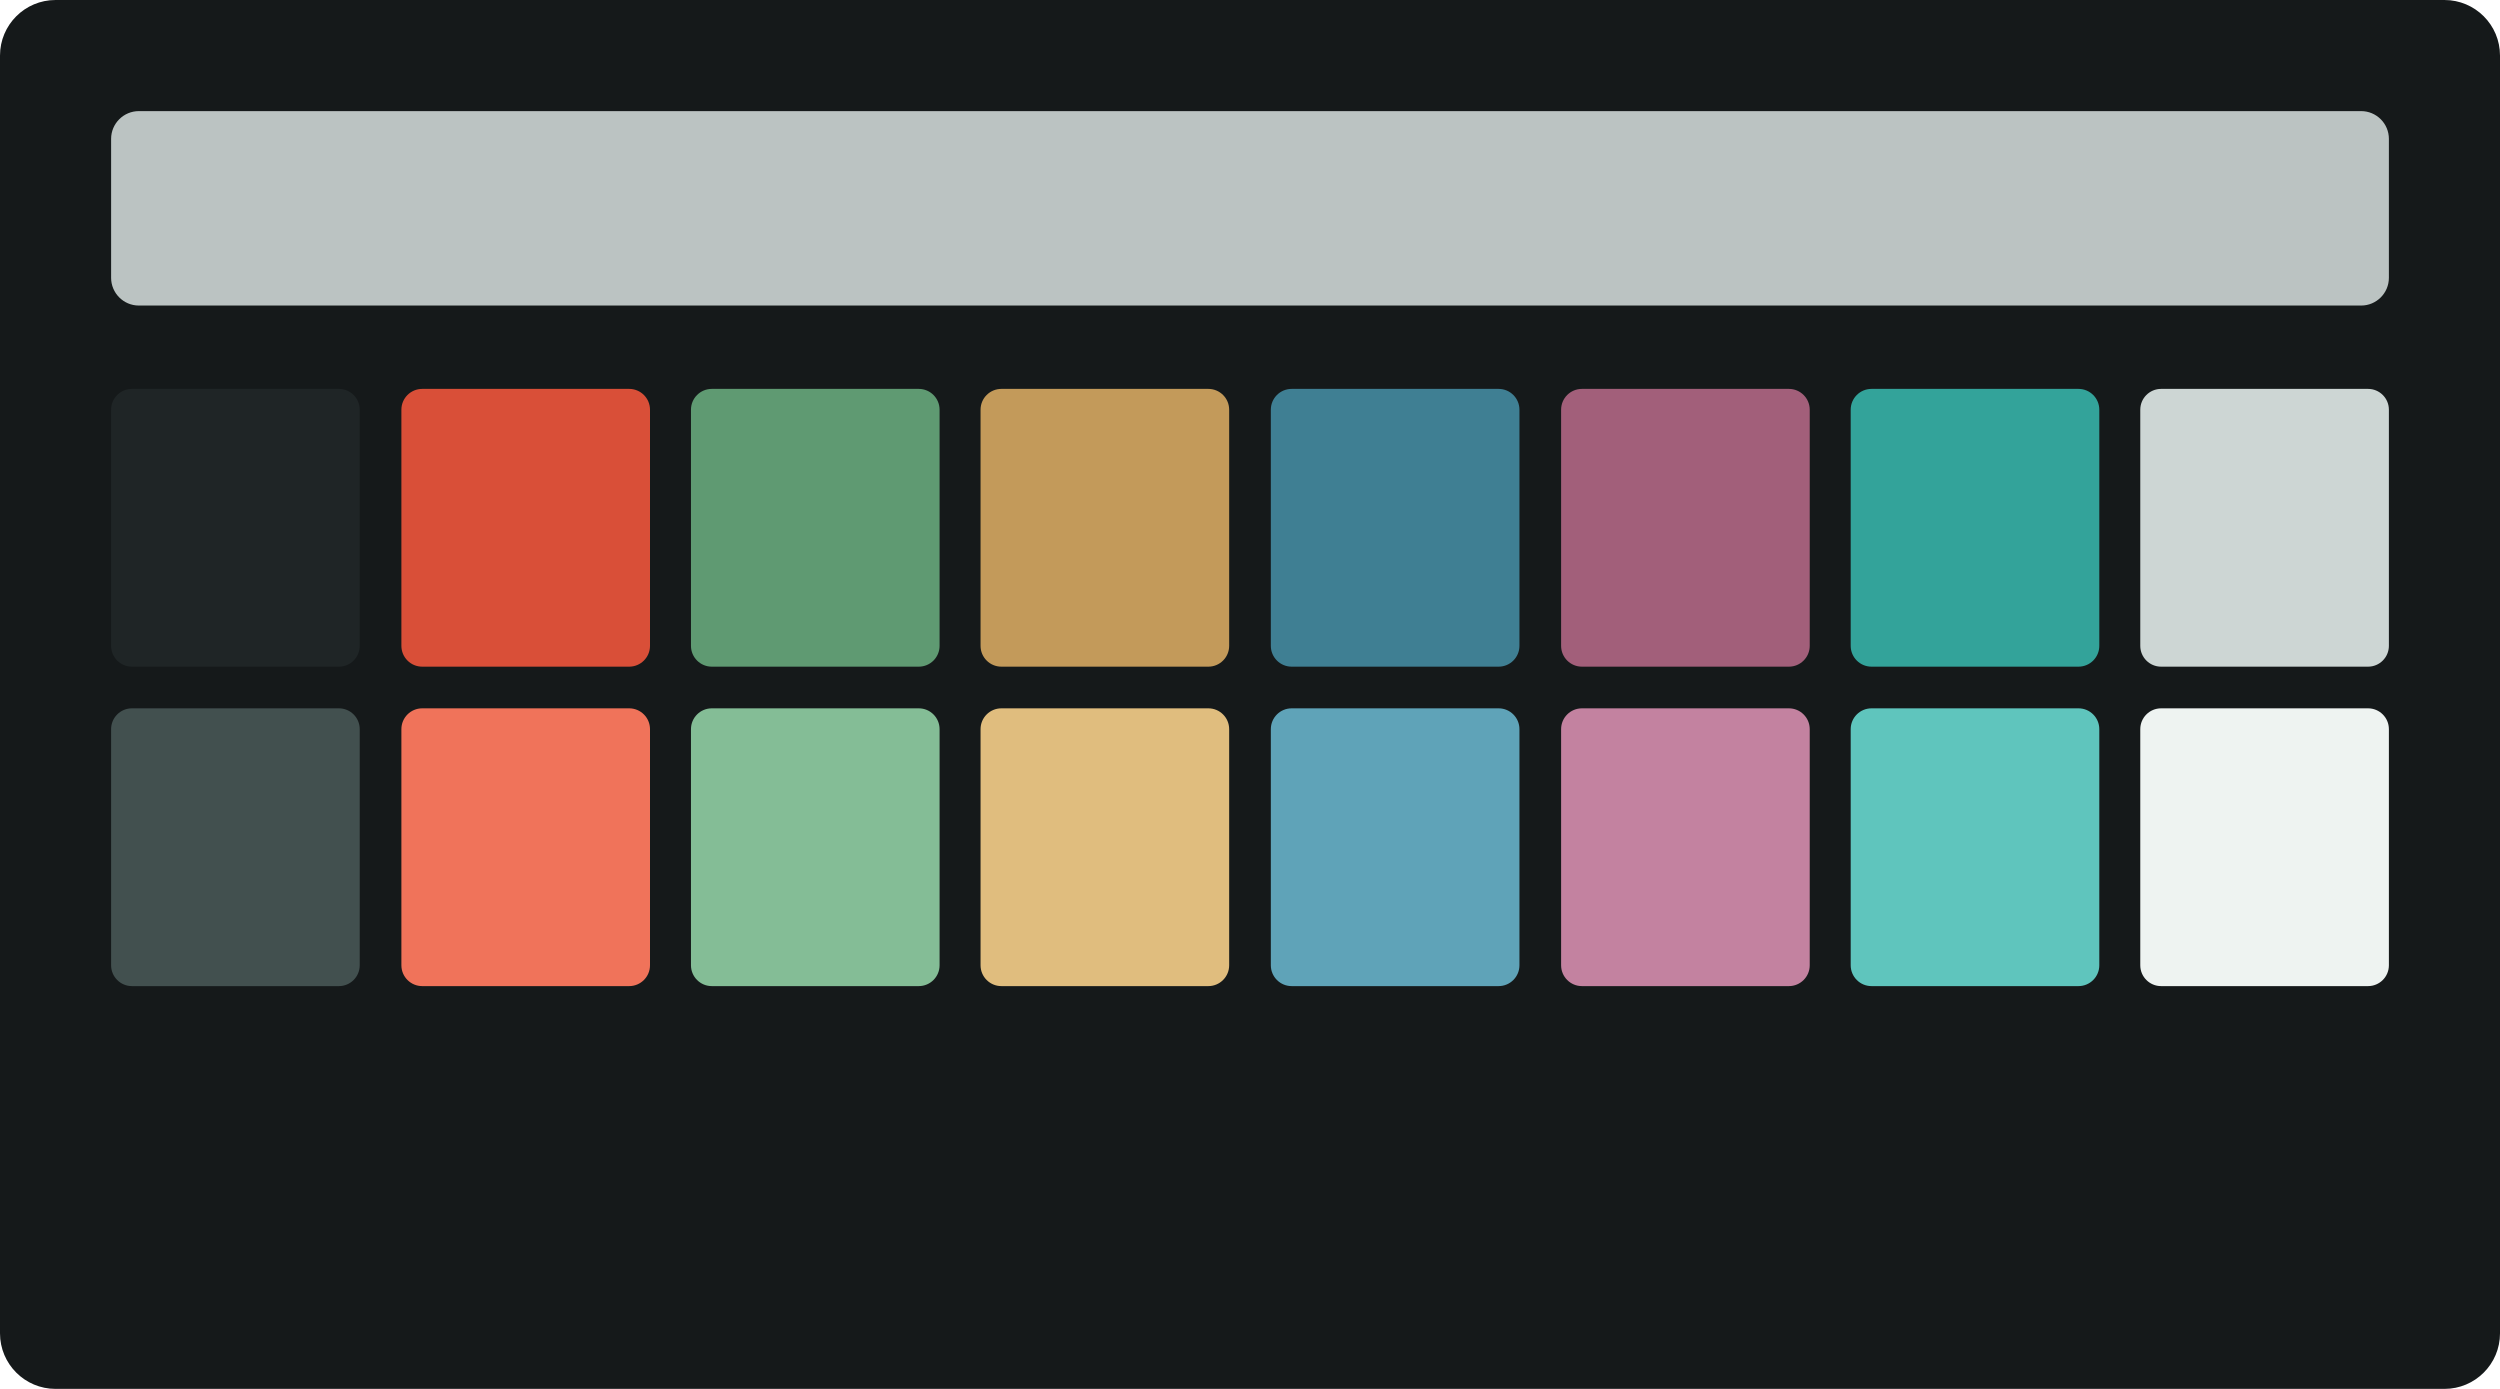
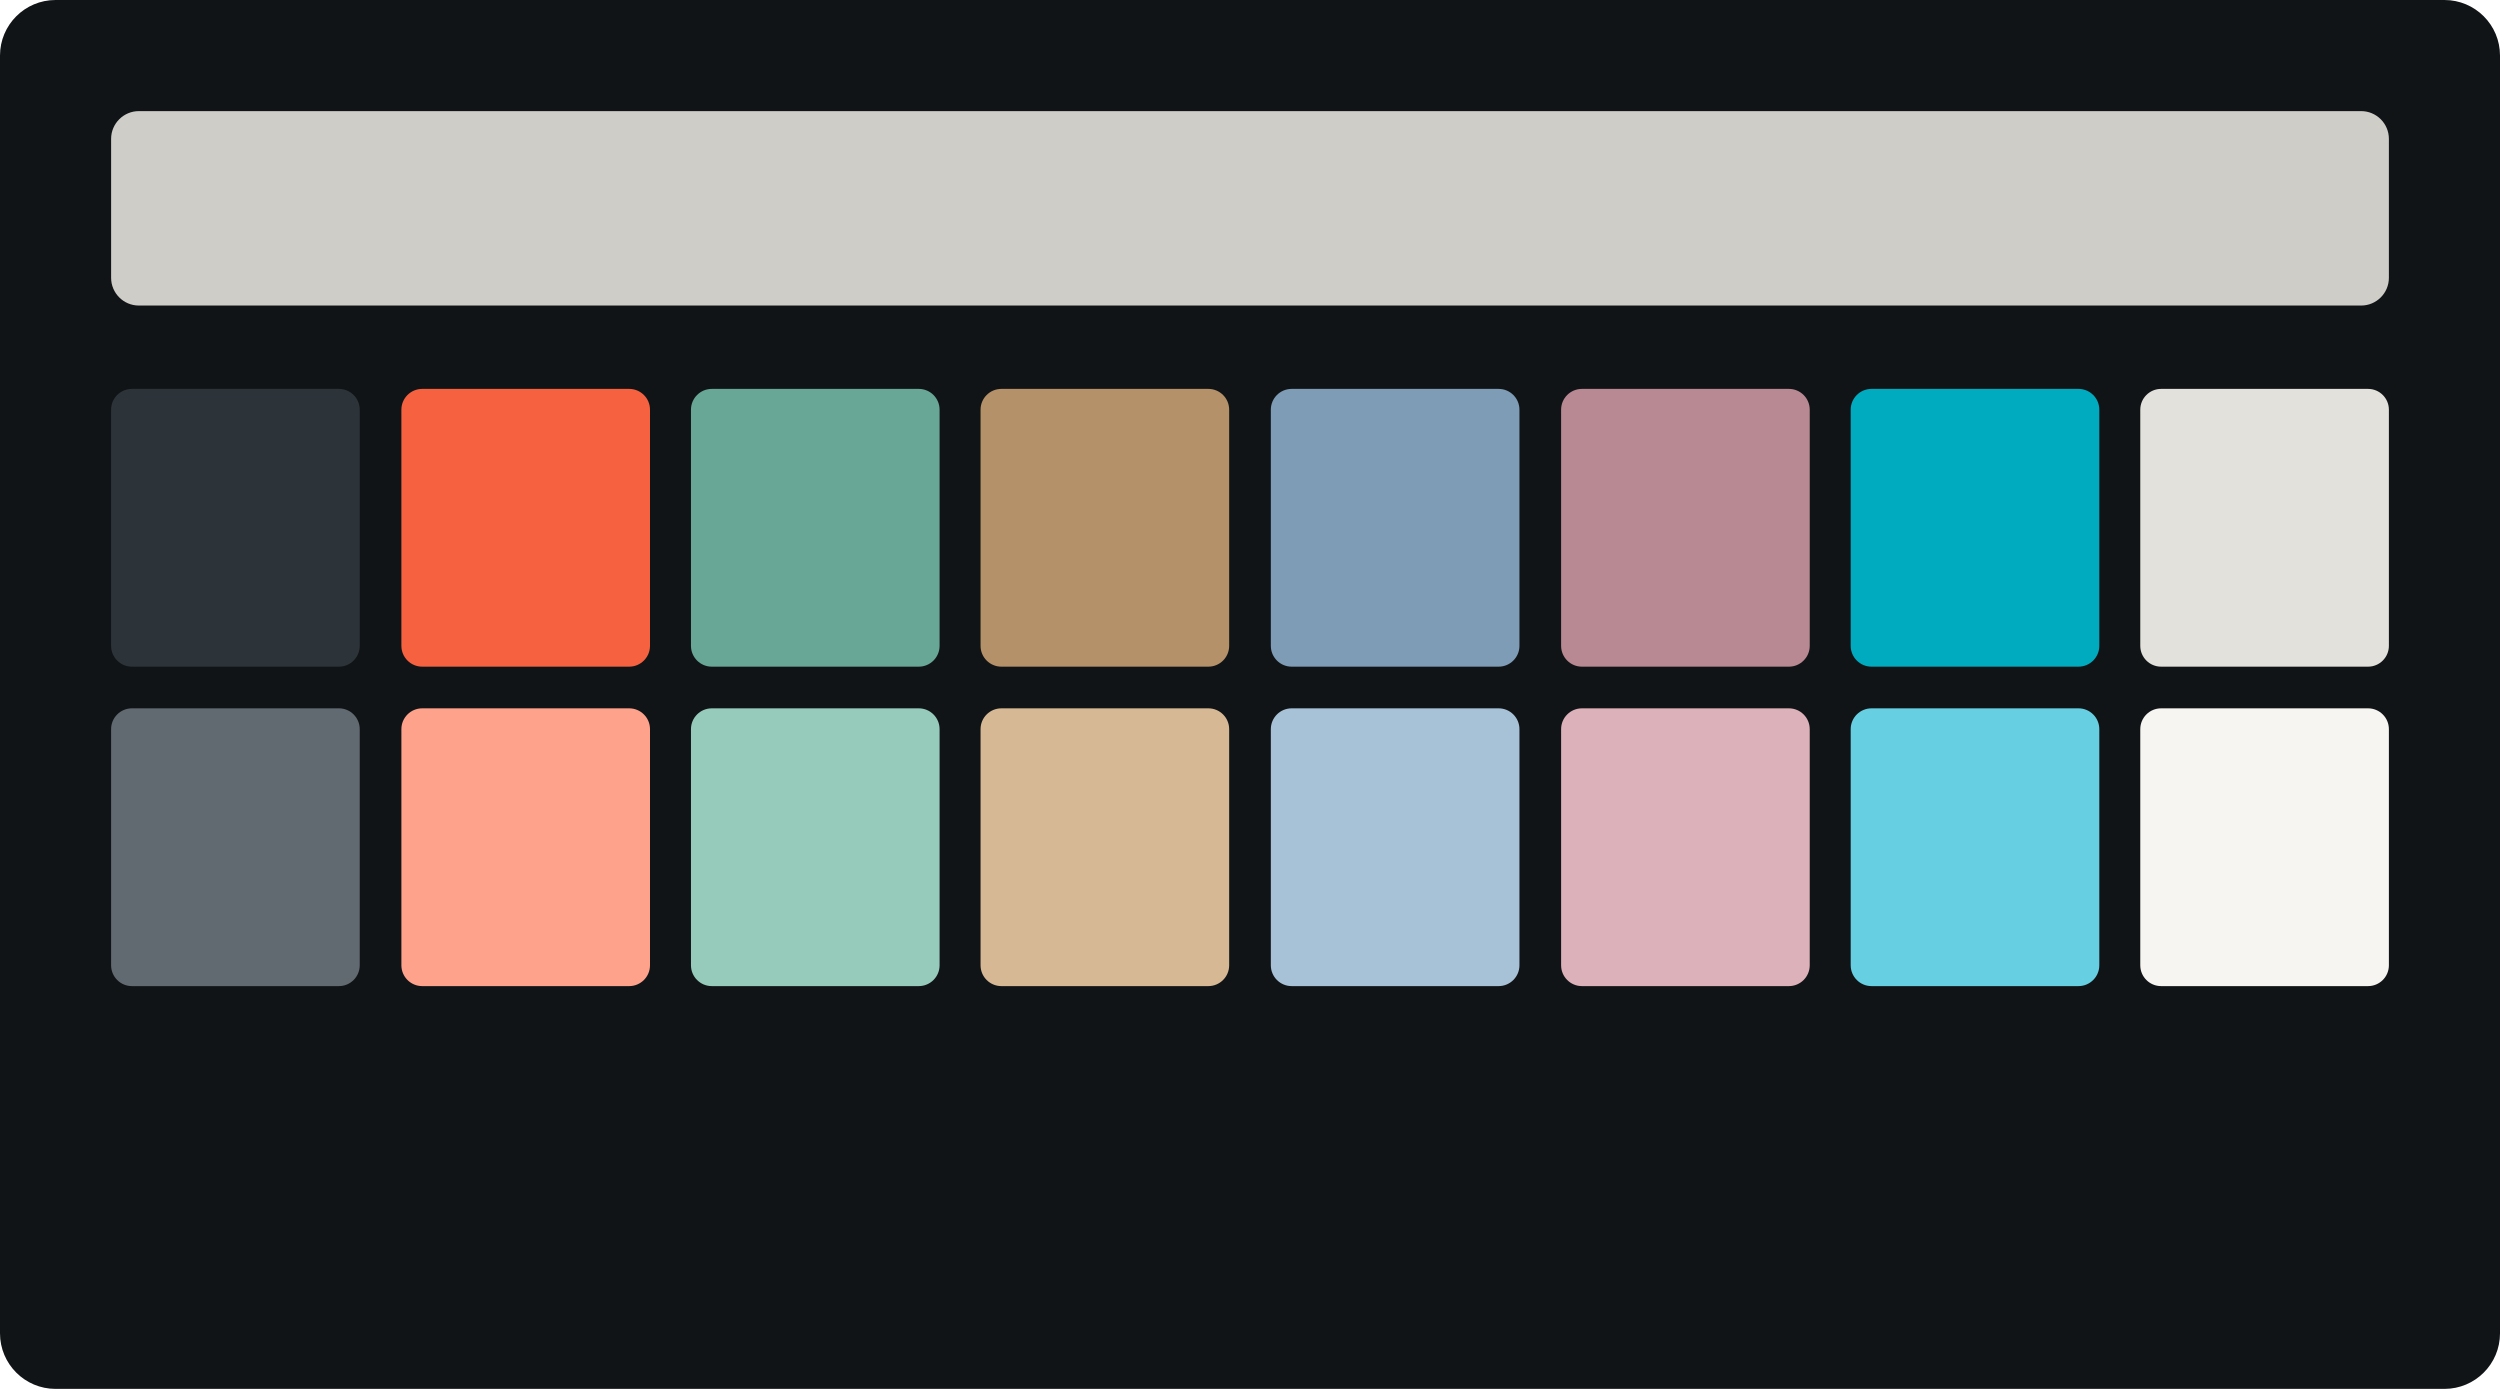
<svg xmlns="http://www.w3.org/2000/svg" width="360" height="200" viewBox="0 0 360 200">
-   <rect width="360" height="200" rx="8" fill="#15191a" />
-   <rect x="16" y="16" width="328" height="28" rx="4" fill="#cdd6d4" opacity="0.9" />
-   <rect x="16.0" y="56" width="35.8" height="40" rx="3" fill="#1f2526" />
-   <rect x="57.8" y="56" width="35.8" height="40" rx="3" fill="#d94f38" />
-   <rect x="99.5" y="56" width="35.8" height="40" rx="3" fill="#5f9a72" />
-   <rect x="141.2" y="56" width="35.8" height="40" rx="3" fill="#c39a5a" />
-   <rect x="183.0" y="56" width="35.8" height="40" rx="3" fill="#3f7f93" />
-   <rect x="224.8" y="56" width="35.8" height="40" rx="3" fill="#a25f7a" />
-   <rect x="266.5" y="56" width="35.8" height="40" rx="3" fill="#33a39a" />
-   <rect x="308.2" y="56" width="35.8" height="40" rx="3" fill="#cdd6d4" />
-   <rect x="16.0" y="102" width="35.8" height="40" rx="3" fill="#42504f" />
-   <rect x="57.8" y="102" width="35.8" height="40" rx="3" fill="#f0735a" />
-   <rect x="99.5" y="102" width="35.8" height="40" rx="3" fill="#84bd96" />
-   <rect x="141.2" y="102" width="35.8" height="40" rx="3" fill="#e0bd7e" />
-   <rect x="183.0" y="102" width="35.8" height="40" rx="3" fill="#5fa3b8" />
-   <rect x="224.8" y="102" width="35.8" height="40" rx="3" fill="#c382a0" />
-   <rect x="266.5" y="102" width="35.8" height="40" rx="3" fill="#5fc5bd" />
-   <rect x="308.2" y="102" width="35.8" height="40" rx="3" fill="#eef3f1" />
+   <rect width="360" height="200" rx="8" fill="#111417" />
+   <rect x="16" y="16" width="328" height="28" rx="4" fill="#e2e1db" opacity="0.9" />
+   <rect x="16.0" y="56" width="35.8" height="40" rx="3" fill="#2c343a" />
+   <rect x="57.8" y="56" width="35.8" height="40" rx="3" fill="#f66140" />
+   <rect x="99.5" y="56" width="35.8" height="40" rx="3" fill="#68a796" />
+   <rect x="141.2" y="56" width="35.8" height="40" rx="3" fill="#b49168" />
+   <rect x="183.0" y="56" width="35.8" height="40" rx="3" fill="#7e9cb5" />
+   <rect x="224.8" y="56" width="35.8" height="40" rx="3" fill="#b98993" />
+   <rect x="266.5" y="56" width="35.8" height="40" rx="3" fill="#00abc0" />
+   <rect x="308.2" y="56" width="35.8" height="40" rx="3" fill="#e2e1db" />
+   <rect x="16.0" y="102" width="35.8" height="40" rx="3" fill="#626a71" />
+   <rect x="57.8" y="102" width="35.8" height="40" rx="3" fill="#ffa28c" />
+   <rect x="99.5" y="102" width="35.8" height="40" rx="3" fill="#96cbbb" />
+   <rect x="141.2" y="102" width="35.8" height="40" rx="3" fill="#d7b895" />
+   <rect x="183.0" y="102" width="35.8" height="40" rx="3" fill="#a7c2d7" />
+   <rect x="224.8" y="102" width="35.8" height="40" rx="3" fill="#dcb1b9" />
+   <rect x="266.5" y="102" width="35.8" height="40" rx="3" fill="#66cfe1" />
+   <rect x="308.2" y="102" width="35.8" height="40" rx="3" fill="#f6f5f1" />
</svg>
